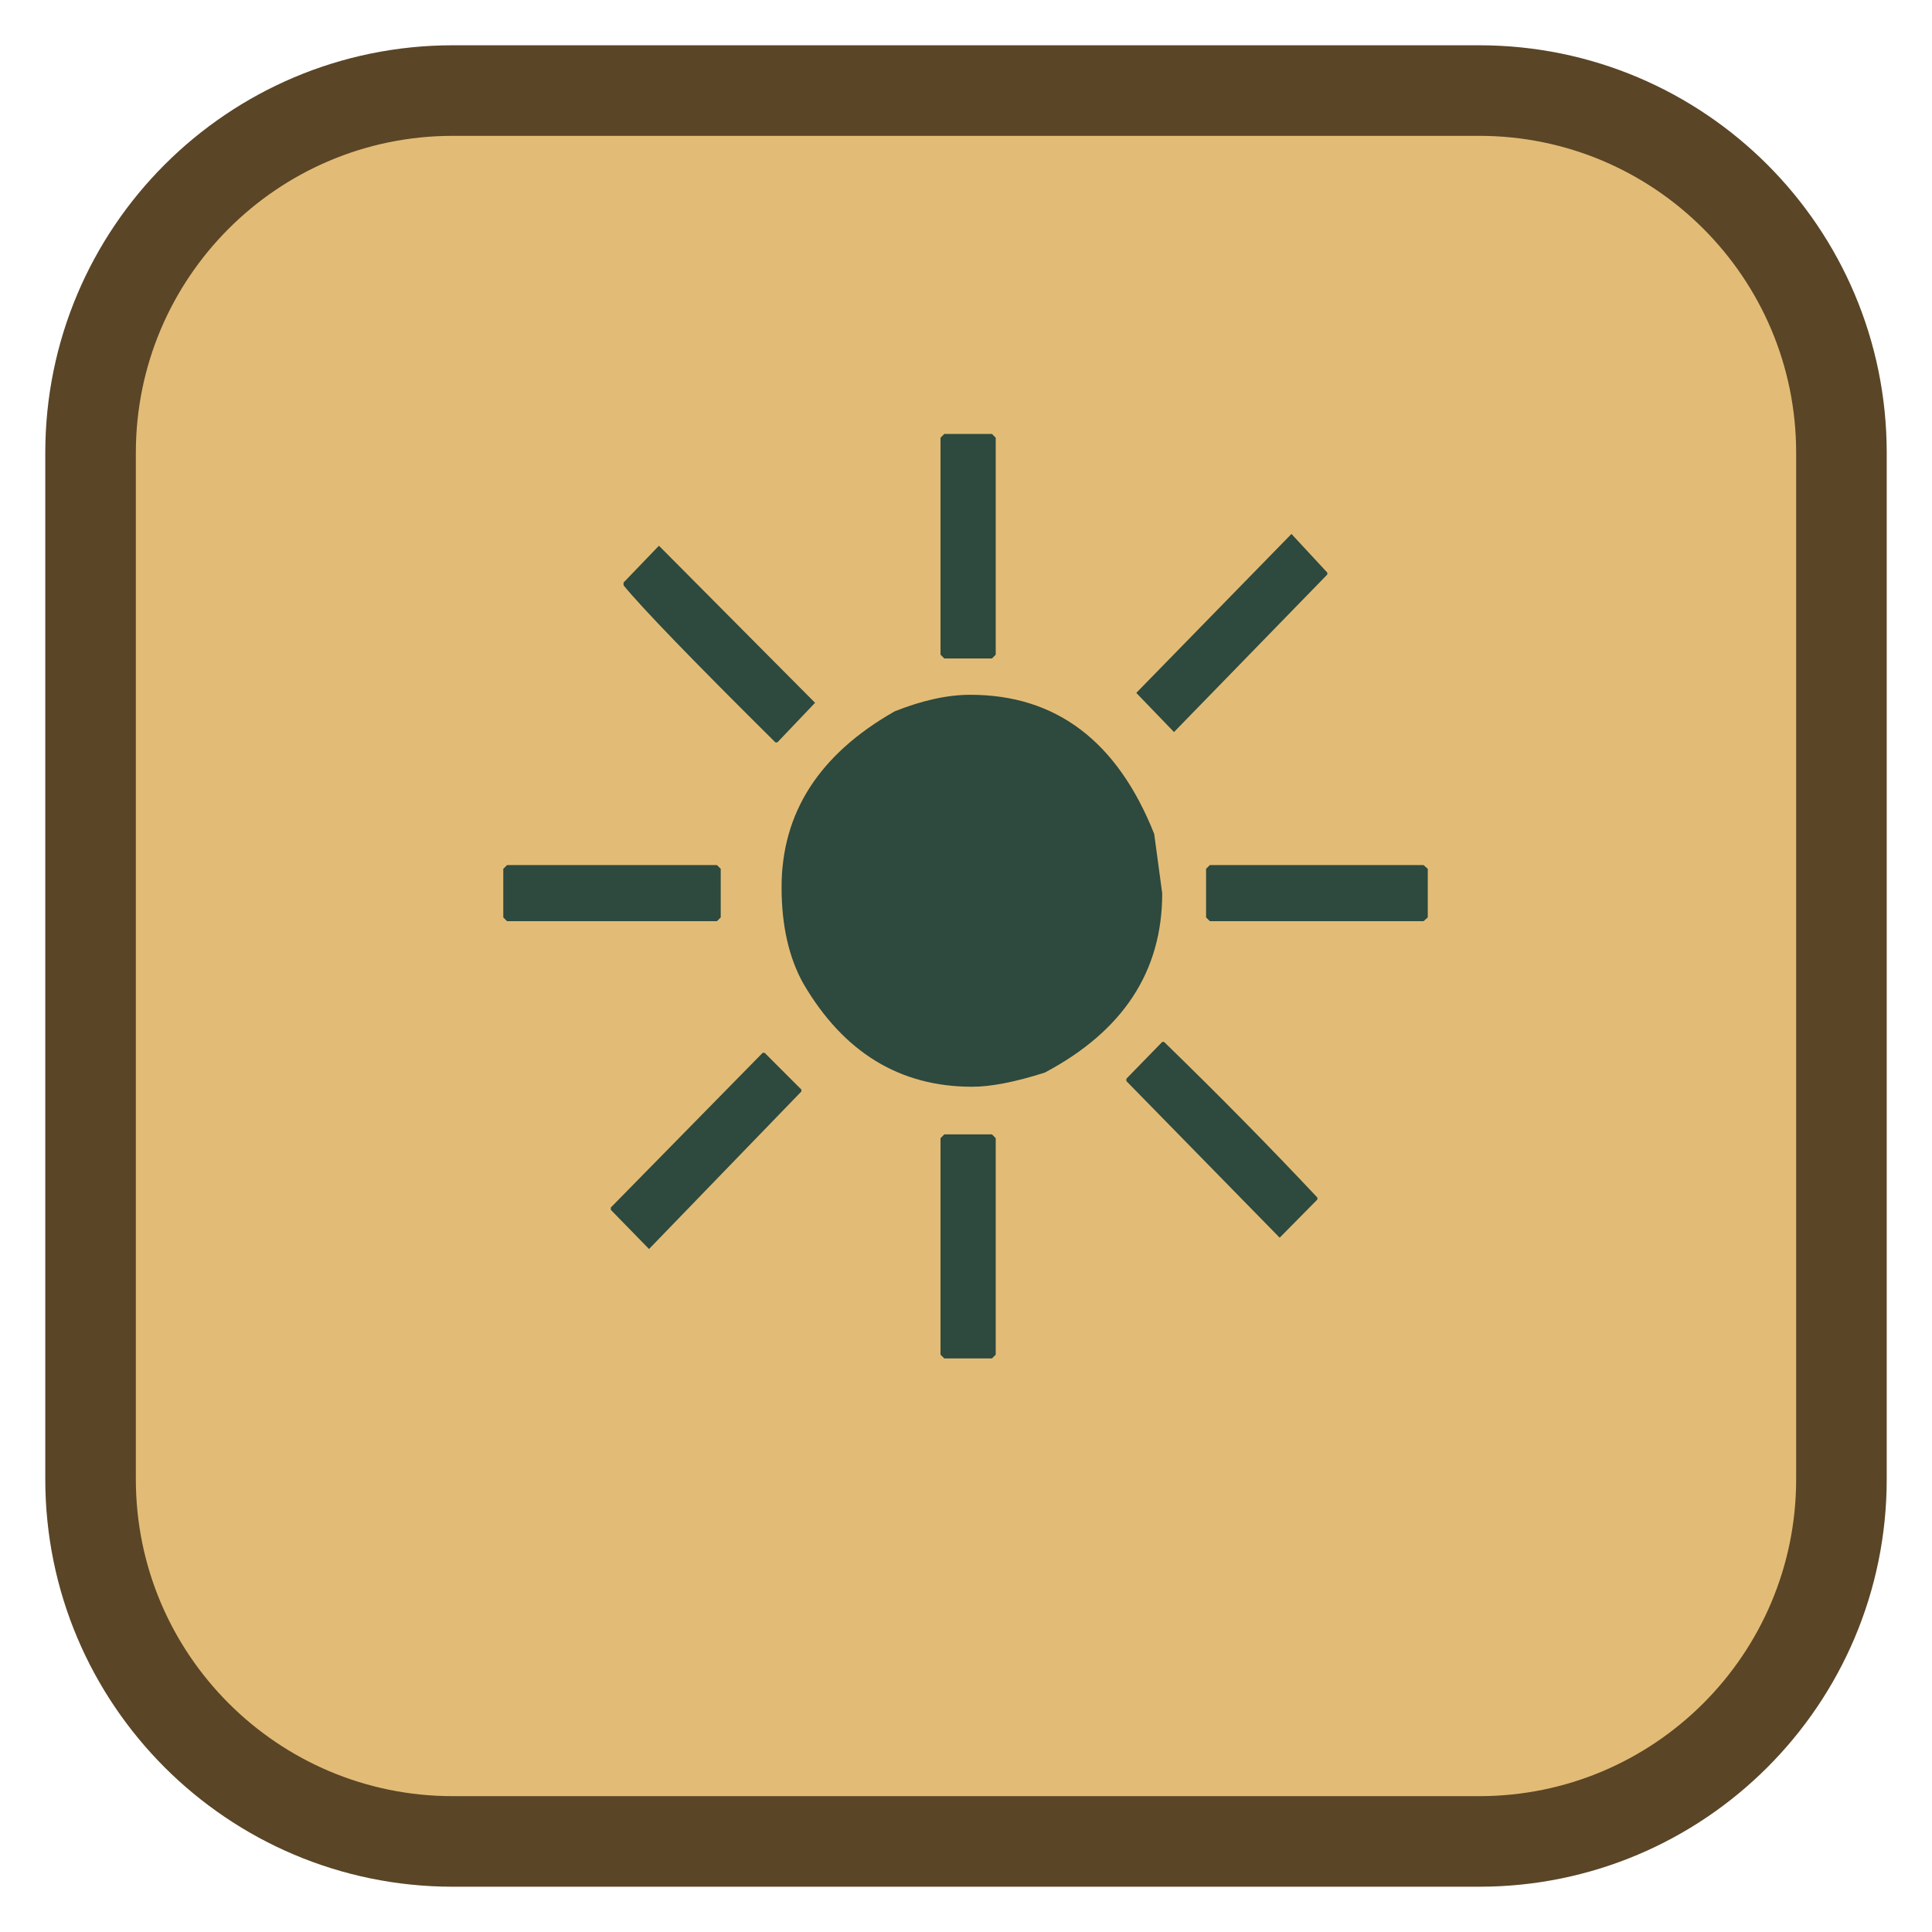
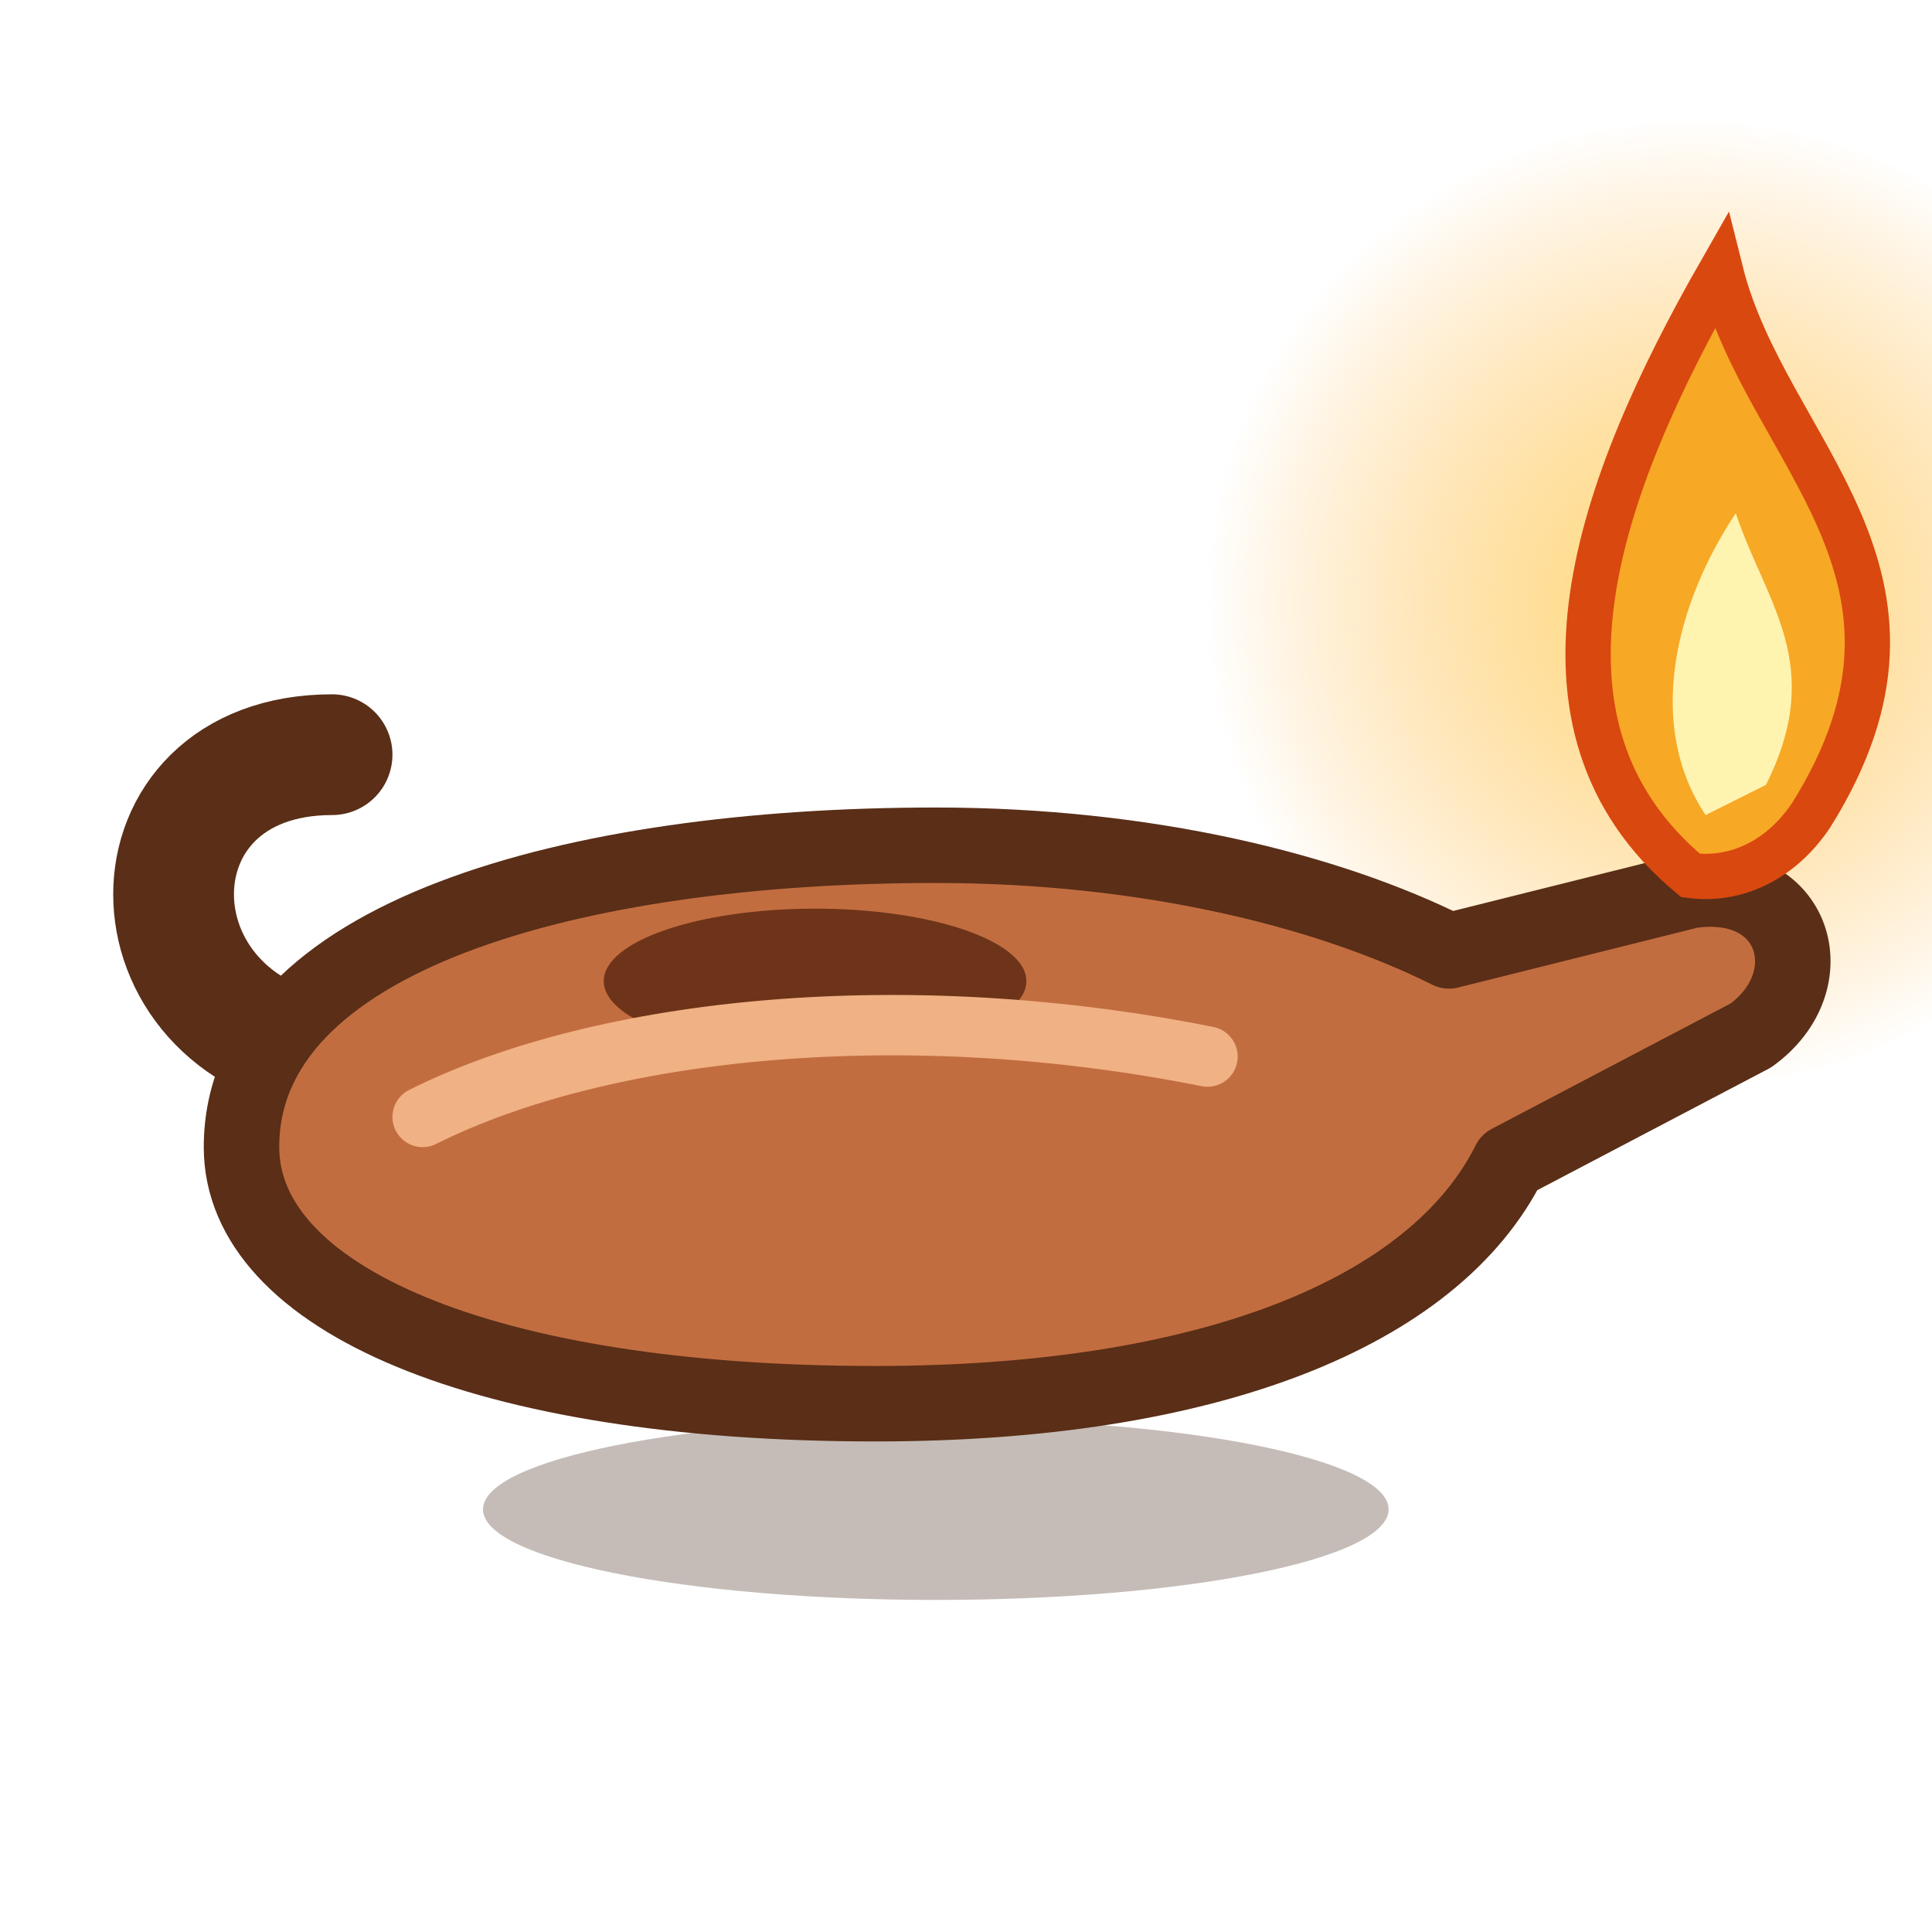
<svg xmlns="http://www.w3.org/2000/svg" viewBox="0 0 64 64">
-   <rect x="3" y="3" width="58" height="58" rx="12" fill="#e2bc76" stroke="#5a4526" stroke-width="3" />
-   <text x="32" y="45" text-anchor="middle" fill="#2e493e" font-size="42">☀</text>
+   <defs>
+     <radialGradient id="g" cx=".5" cy=".5" r=".5">
+       <stop offset="0" stop-color="#ffd76a" stop-opacity=".9" />
+       <stop offset="1" stop-color="#ffb13b" stop-opacity="0" />
+     </radialGradient>
+   </defs>
+   <circle cx="56" cy="20" r="16" fill="url(#g)" />
+   <ellipse cx="31" cy="50" rx="15" ry="3" fill="#3b1e0e" opacity=".3" />
+   <path d="M11 35c-7-1-7-10 0-10" fill="none" stroke="#5a2e17" stroke-width="4" stroke-linecap="round" />
+   <path d="M8 38c0-7 11-10 23-10 7 0 13 1.5 17 3.5l8-2c3.5-.5 4.5 3 2 4.8l-8 4.2c-2.5 5-10 8-21 8C16 46.5 8 43 8 38z" fill="#c26d40" stroke="#5a2e17" stroke-width="2.5" stroke-linejoin="round" />
+   <ellipse cx="27" cy="32.5" rx="7" ry="2.4" fill="#6e3419" />
+   <path d="M14 37c6-3 16-4 26-2" stroke="#f0b184" stroke-width="2" fill="none" stroke-linecap="round" />
+   <path d="M56 29c-6-5-3-13 1-20 1.5 6 8 10 3 18-1 1.5-2.5 2.2-4 2z" fill="#f7a825" stroke="#d9480f" stroke-width="1.5" />
+   <path d="M56.5 27c-2-3-1-7 1-10 1 3 3 5 1 9z" fill="#fff3b0" />
</svg>
